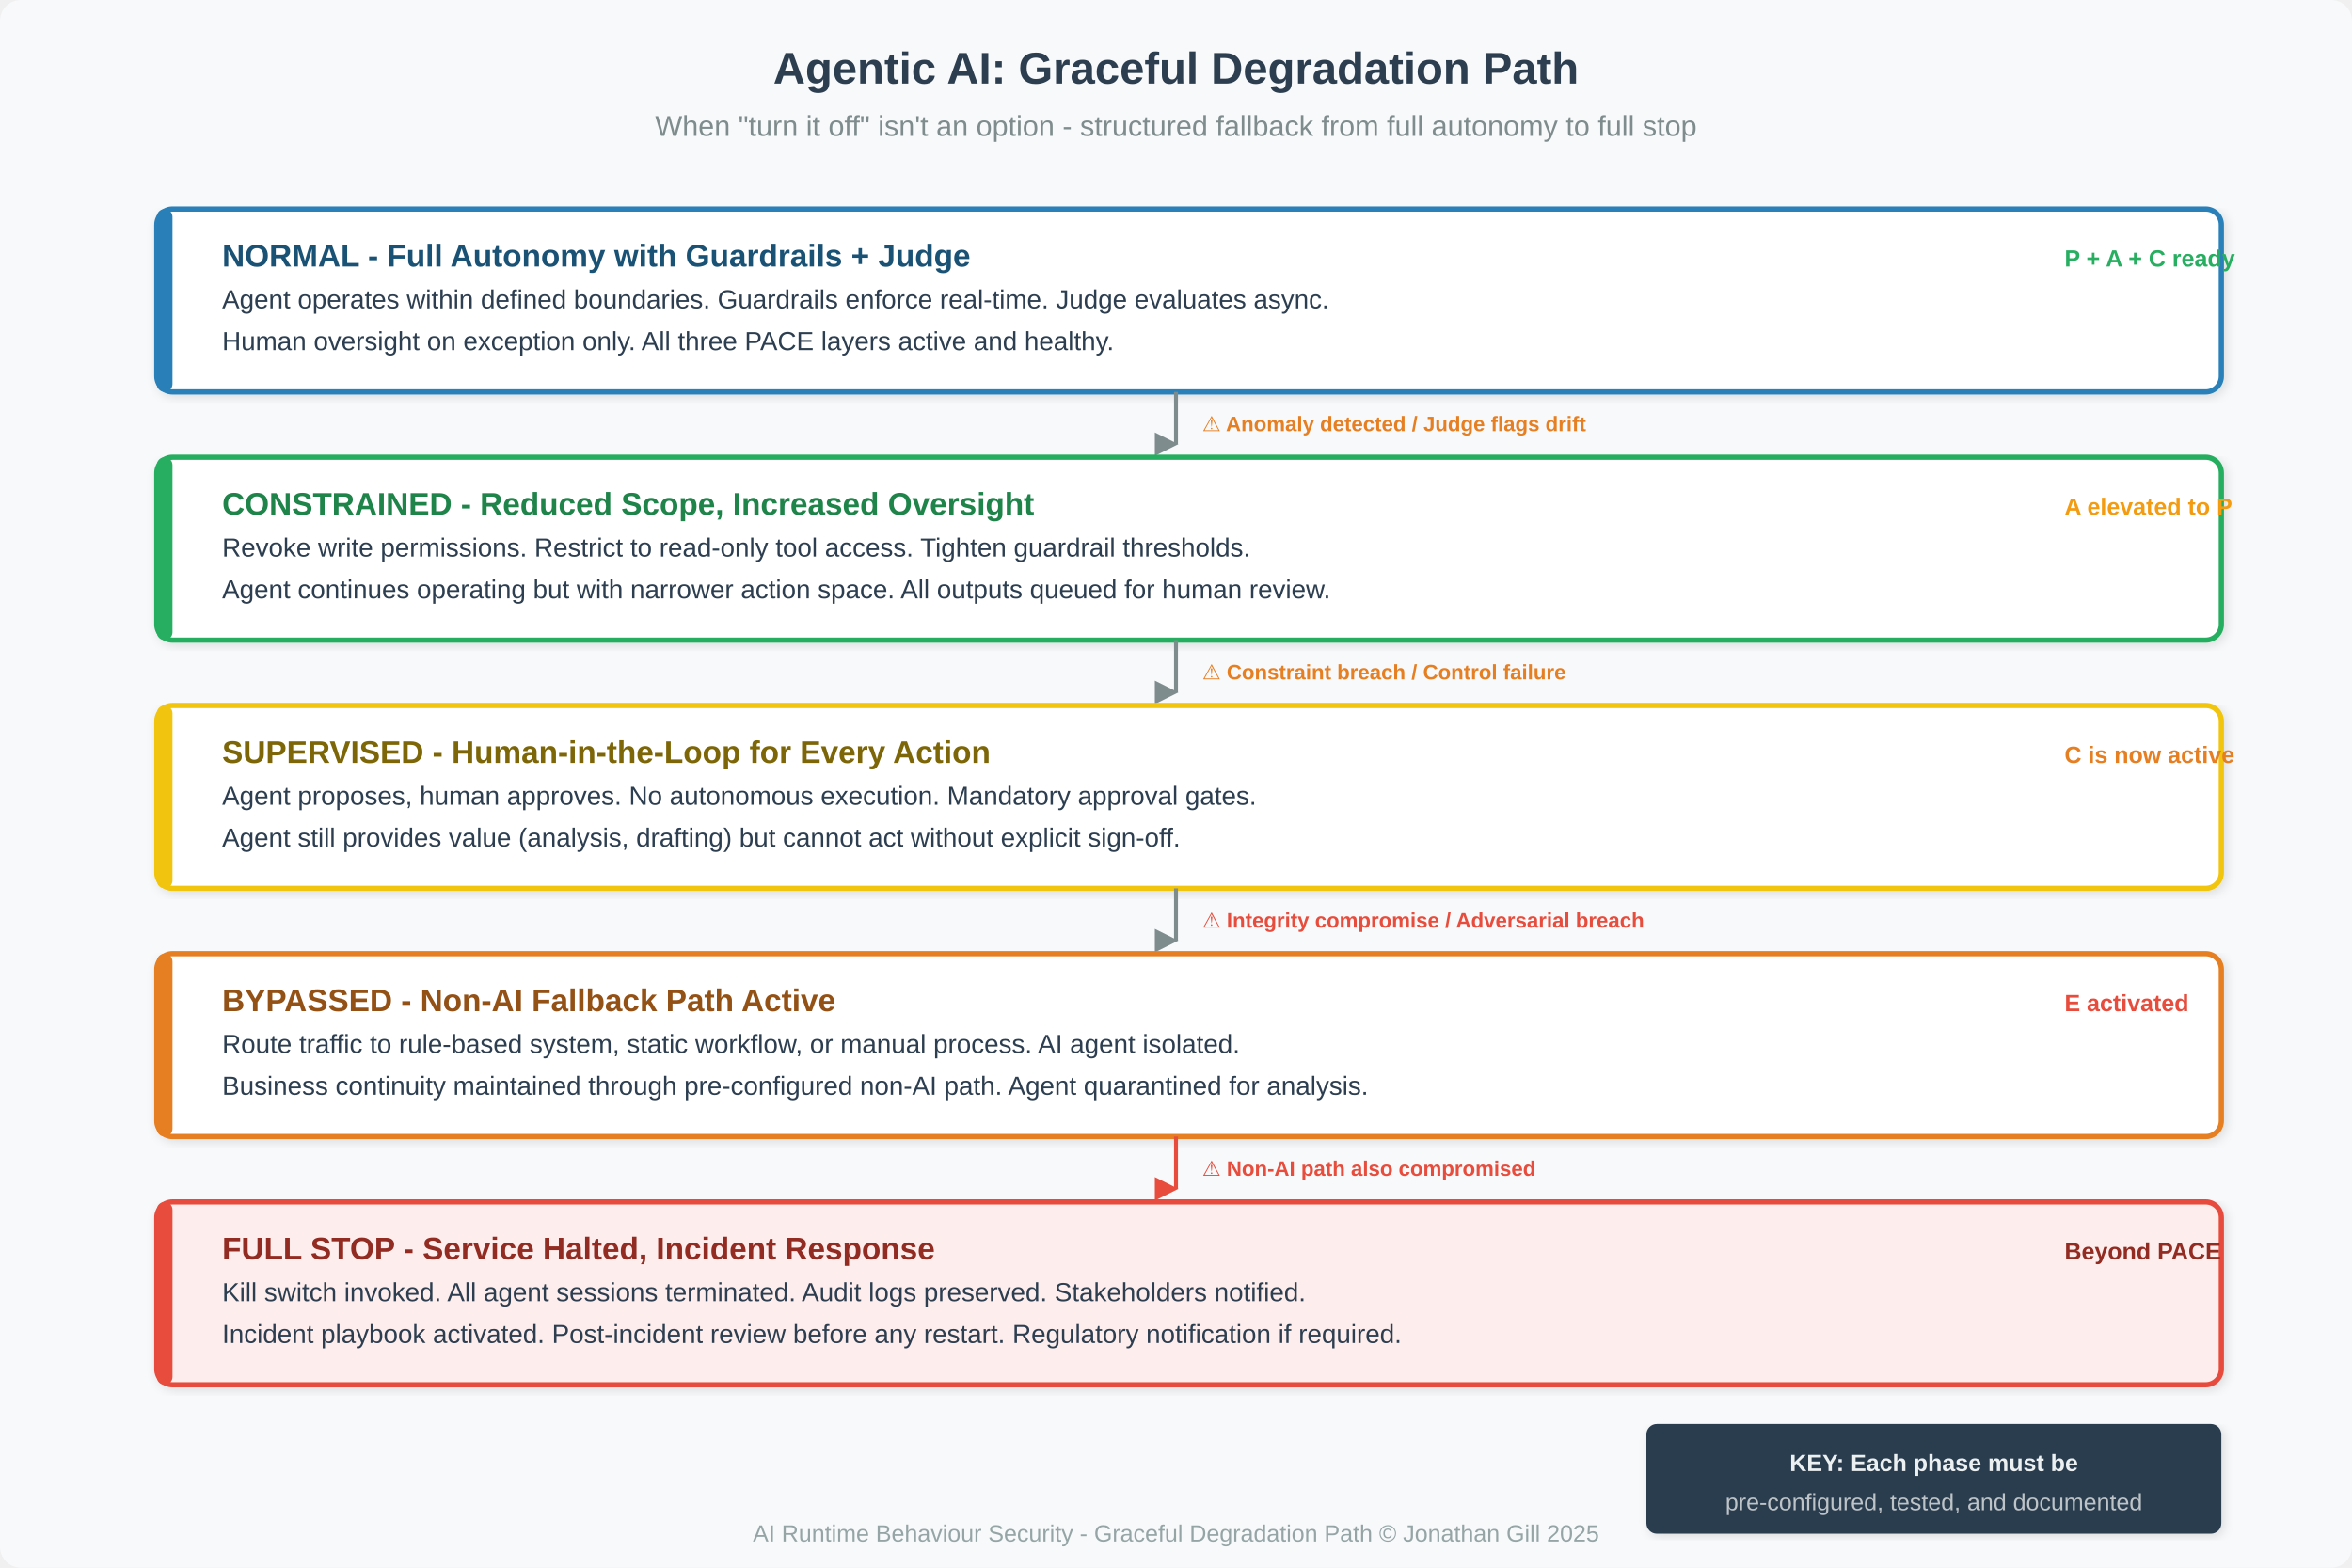
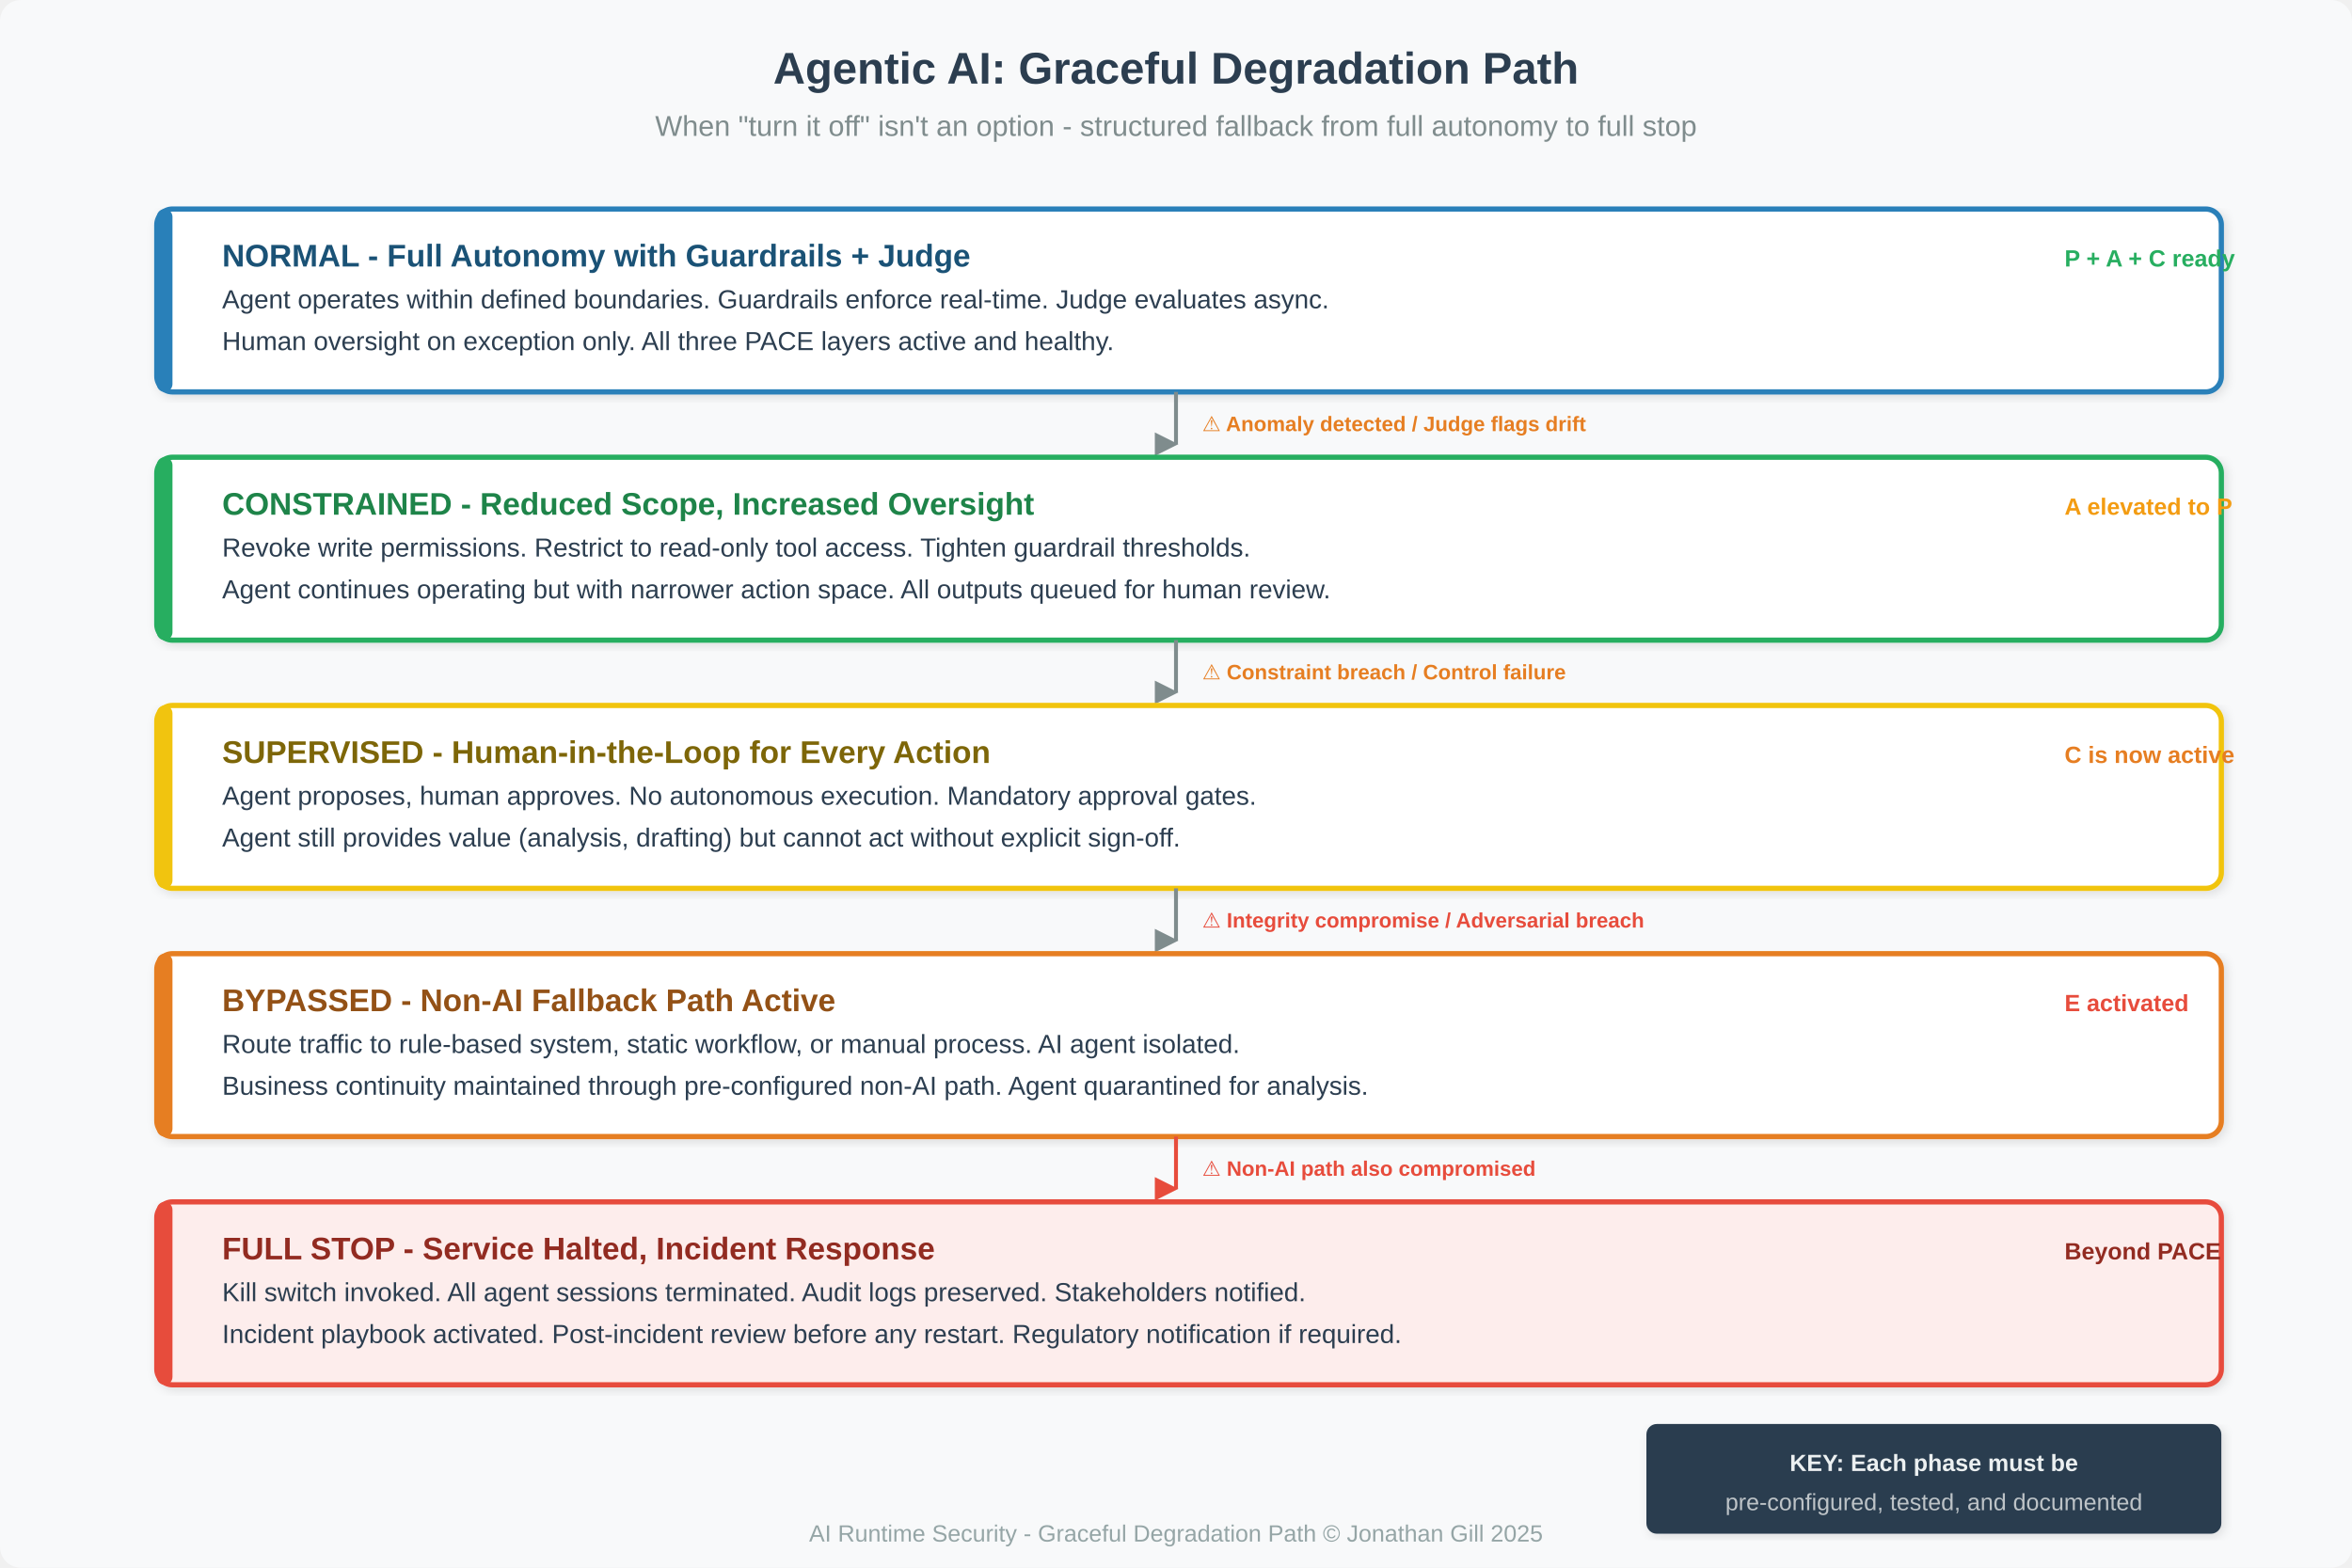
<svg xmlns="http://www.w3.org/2000/svg" width="900" height="600" viewBox="0 0 900 600" font-family="Arial, Helvetica, sans-serif">
  <defs>
    <marker id="arrow" viewBox="0 0 10 10" refX="9" refY="5" markerWidth="6" markerHeight="6" orient="auto-start-auto">
      <path d="M 0 0 L 10 5 L 0 10 z" fill="#7f8c8d" />
    </marker>
    <marker id="arrowRed" viewBox="0 0 10 10" refX="9" refY="5" markerWidth="6" markerHeight="6" orient="auto-start-auto">
      <path d="M 0 0 L 10 5 L 0 10 z" fill="#e74c3c" />
    </marker>
    <filter id="shadow" x="-2%" y="-2%" width="104%" height="108%">
      <feDropShadow dx="1" dy="1" stdDeviation="2" flood-opacity="0.12" />
    </filter>
  </defs>
  <rect width="900" height="600" fill="#f8f9fa" rx="8" />
  <text x="450" y="32" text-anchor="middle" font-size="17" font-weight="bold" fill="#2c3e50">Agentic AI: Graceful Degradation Path</text>
  <text x="450" y="52" text-anchor="middle" font-size="11" fill="#7f8c8d">When "turn it off" isn't an option - structured fallback from full autonomy to full stop</text>
  <text x="22" y="95" font-size="9" font-weight="bold" fill="#2c3e50" transform="rotate(-90, 22, 300)">← DECREASING AUTONOMY →</text>
  <rect x="60" y="80" width="790" height="70" rx="6" fill="#fff" stroke="#2980b9" stroke-width="2" filter="url(#shadow)" />
  <rect x="60" y="80" width="6" height="70" rx="3" fill="#2980b9" />
  <text x="85" y="102" font-size="12" font-weight="bold" fill="#1a5276">NORMAL - Full Autonomy with Guardrails + Judge</text>
  <text x="85" y="118" font-size="10" fill="#2c3e50">Agent operates within defined boundaries. Guardrails enforce real-time. Judge evaluates async.</text>
  <text x="85" y="134" font-size="10" fill="#2c3e50">Human oversight on exception only. All three PACE layers active and healthy.</text>
  <text x="790" y="102" font-size="9" fill="#27ae60" font-weight="bold">P + A + C ready</text>
  <line x1="450" y1="150" x2="450" y2="170" stroke="#7f8c8d" stroke-width="1.5" marker-end="url(#arrow)" />
  <text x="460" y="165" font-size="8" fill="#e67e22" font-weight="bold">⚠ Anomaly detected / Judge flags drift</text>
  <rect x="60" y="175" width="790" height="70" rx="6" fill="#fff" stroke="#27ae60" stroke-width="2" filter="url(#shadow)" />
  <rect x="60" y="175" width="6" height="70" rx="3" fill="#27ae60" />
  <text x="85" y="197" font-size="12" font-weight="bold" fill="#1e8449">CONSTRAINED - Reduced Scope, Increased Oversight</text>
  <text x="85" y="213" font-size="10" fill="#2c3e50">Revoke write permissions. Restrict to read-only tool access. Tighten guardrail thresholds.</text>
  <text x="85" y="229" font-size="10" fill="#2c3e50">Agent continues operating but with narrower action space. All outputs queued for human review.</text>
  <text x="790" y="197" font-size="9" fill="#f39c12" font-weight="bold">A elevated to P</text>
  <line x1="450" y1="245" x2="450" y2="265" stroke="#7f8c8d" stroke-width="1.5" marker-end="url(#arrow)" />
  <text x="460" y="260" font-size="8" fill="#e67e22" font-weight="bold">⚠ Constraint breach / Control failure</text>
  <rect x="60" y="270" width="790" height="70" rx="6" fill="#fff" stroke="#f1c40f" stroke-width="2" filter="url(#shadow)" />
  <rect x="60" y="270" width="6" height="70" rx="3" fill="#f1c40f" />
  <text x="85" y="292" font-size="12" font-weight="bold" fill="#7d6608">SUPERVISED - Human-in-the-Loop for Every Action</text>
  <text x="85" y="308" font-size="10" fill="#2c3e50">Agent proposes, human approves. No autonomous execution. Mandatory approval gates.</text>
  <text x="85" y="324" font-size="10" fill="#2c3e50">Agent still provides value (analysis, drafting) but cannot act without explicit sign-off.</text>
  <text x="790" y="292" font-size="9" fill="#e67e22" font-weight="bold">C is now active</text>
  <line x1="450" y1="340" x2="450" y2="360" stroke="#7f8c8d" stroke-width="1.5" marker-end="url(#arrow)" />
  <text x="460" y="355" font-size="8" fill="#e74c3c" font-weight="bold">⚠ Integrity compromise / Adversarial breach</text>
  <rect x="60" y="365" width="790" height="70" rx="6" fill="#fff" stroke="#e67e22" stroke-width="2" filter="url(#shadow)" />
  <rect x="60" y="365" width="6" height="70" rx="3" fill="#e67e22" />
  <text x="85" y="387" font-size="12" font-weight="bold" fill="#935116">BYPASSED - Non-AI Fallback Path Active</text>
  <text x="85" y="403" font-size="10" fill="#2c3e50">Route traffic to rule-based system, static workflow, or manual process. AI agent isolated.</text>
  <text x="85" y="419" font-size="10" fill="#2c3e50">Business continuity maintained through pre-configured non-AI path. Agent quarantined for analysis.</text>
  <text x="790" y="387" font-size="9" fill="#e74c3c" font-weight="bold">E activated</text>
  <line x1="450" y1="435" x2="450" y2="455" stroke="#e74c3c" stroke-width="1.5" marker-end="url(#arrowRed)" />
  <text x="460" y="450" font-size="8" fill="#e74c3c" font-weight="bold">⚠ Non-AI path also compromised</text>
  <rect x="60" y="460" width="790" height="70" rx="6" fill="#fdedec" stroke="#e74c3c" stroke-width="2" filter="url(#shadow)" />
  <rect x="60" y="460" width="6" height="70" rx="3" fill="#e74c3c" />
  <text x="85" y="482" font-size="12" font-weight="bold" fill="#922b21">FULL STOP - Service Halted, Incident Response</text>
  <text x="85" y="498" font-size="10" fill="#2c3e50">Kill switch invoked. All agent sessions terminated. Audit logs preserved. Stakeholders notified.</text>
  <text x="85" y="514" font-size="10" fill="#2c3e50">Incident playbook activated. Post-incident review before any restart. Regulatory notification if required.</text>
  <text x="790" y="482" font-size="9" fill="#922b21" font-weight="bold">Beyond PACE</text>
  <rect x="630" y="545" width="220" height="42" rx="4" fill="#2c3e50" filter="url(#shadow)" />
  <text x="740" y="563" text-anchor="middle" font-size="9" font-weight="bold" fill="#ecf0f1">KEY: Each phase must be</text>
  <text x="740" y="578" text-anchor="middle" font-size="9" fill="#bdc3c7">pre-configured, tested, and documented</text>
-   <text x="450" y="590" text-anchor="middle" font-size="9" fill="#95a5a6">AI Runtime Behaviour Security - Graceful Degradation Path © Jonathan Gill 2025</text>
+   <text x="450" y="590" text-anchor="middle" font-size="9" fill="#95a5a6">AI Runtime Security - Graceful Degradation Path © Jonathan Gill 2025</text>
</svg>
